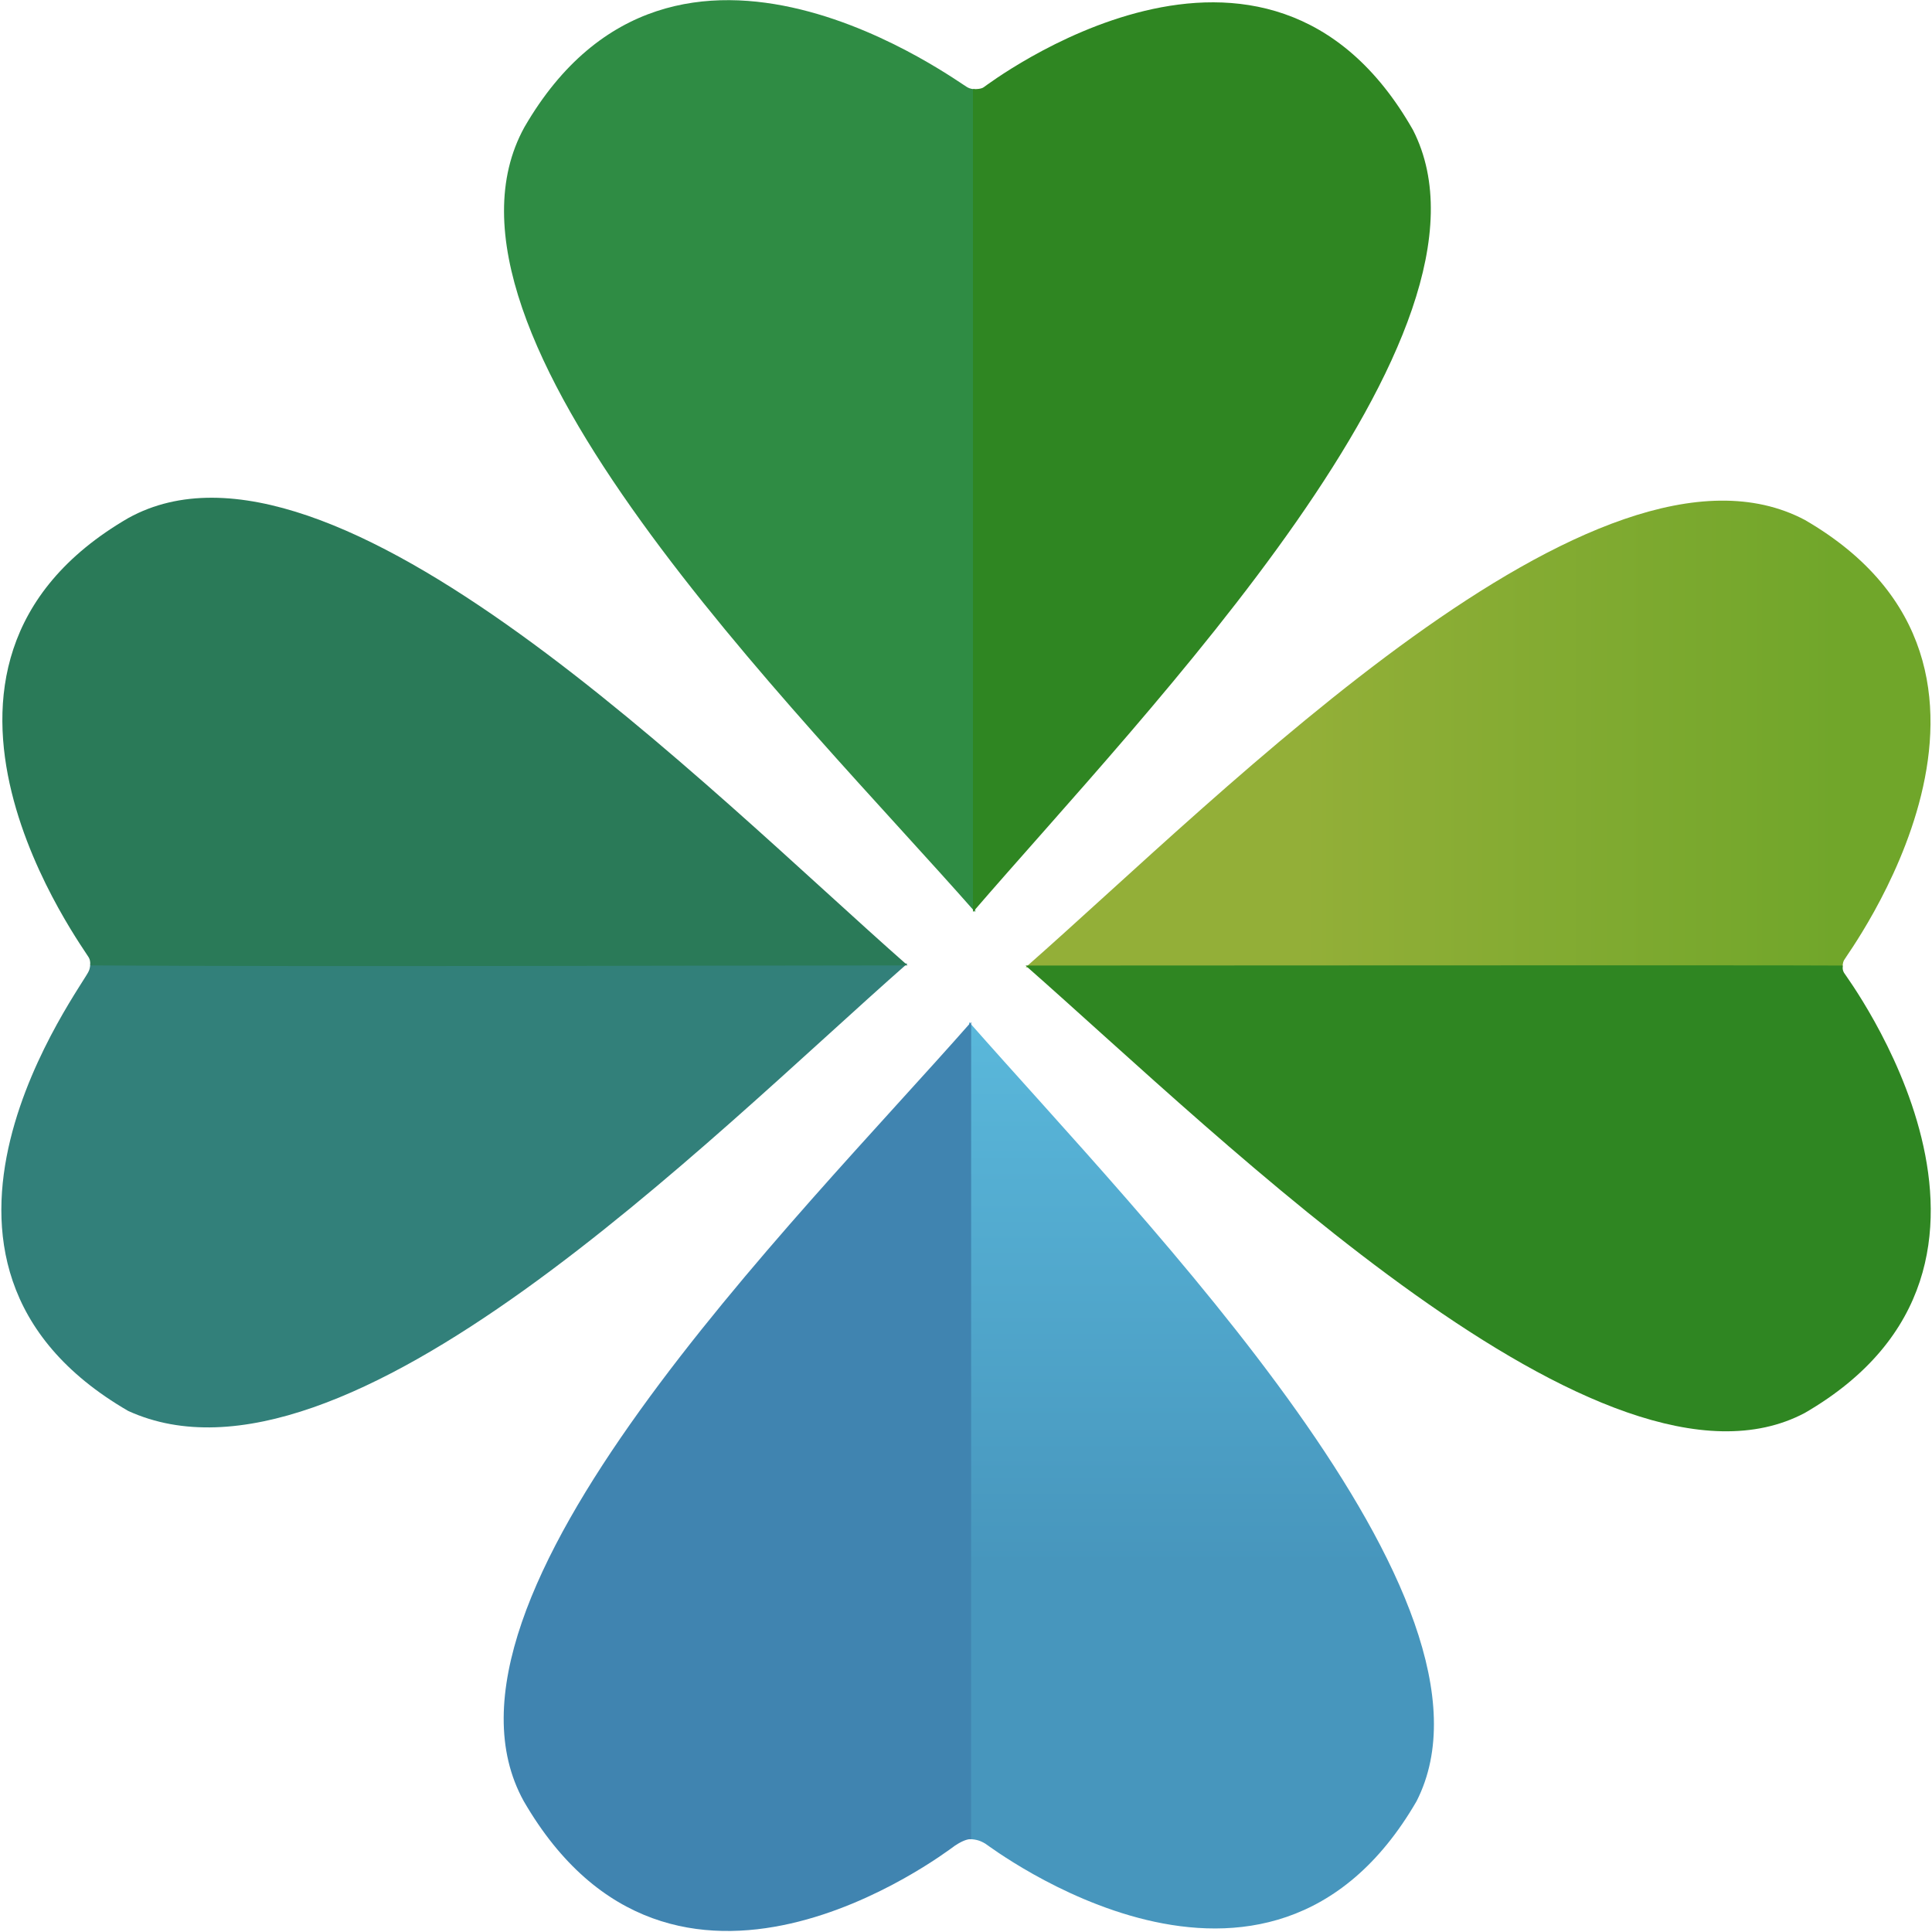
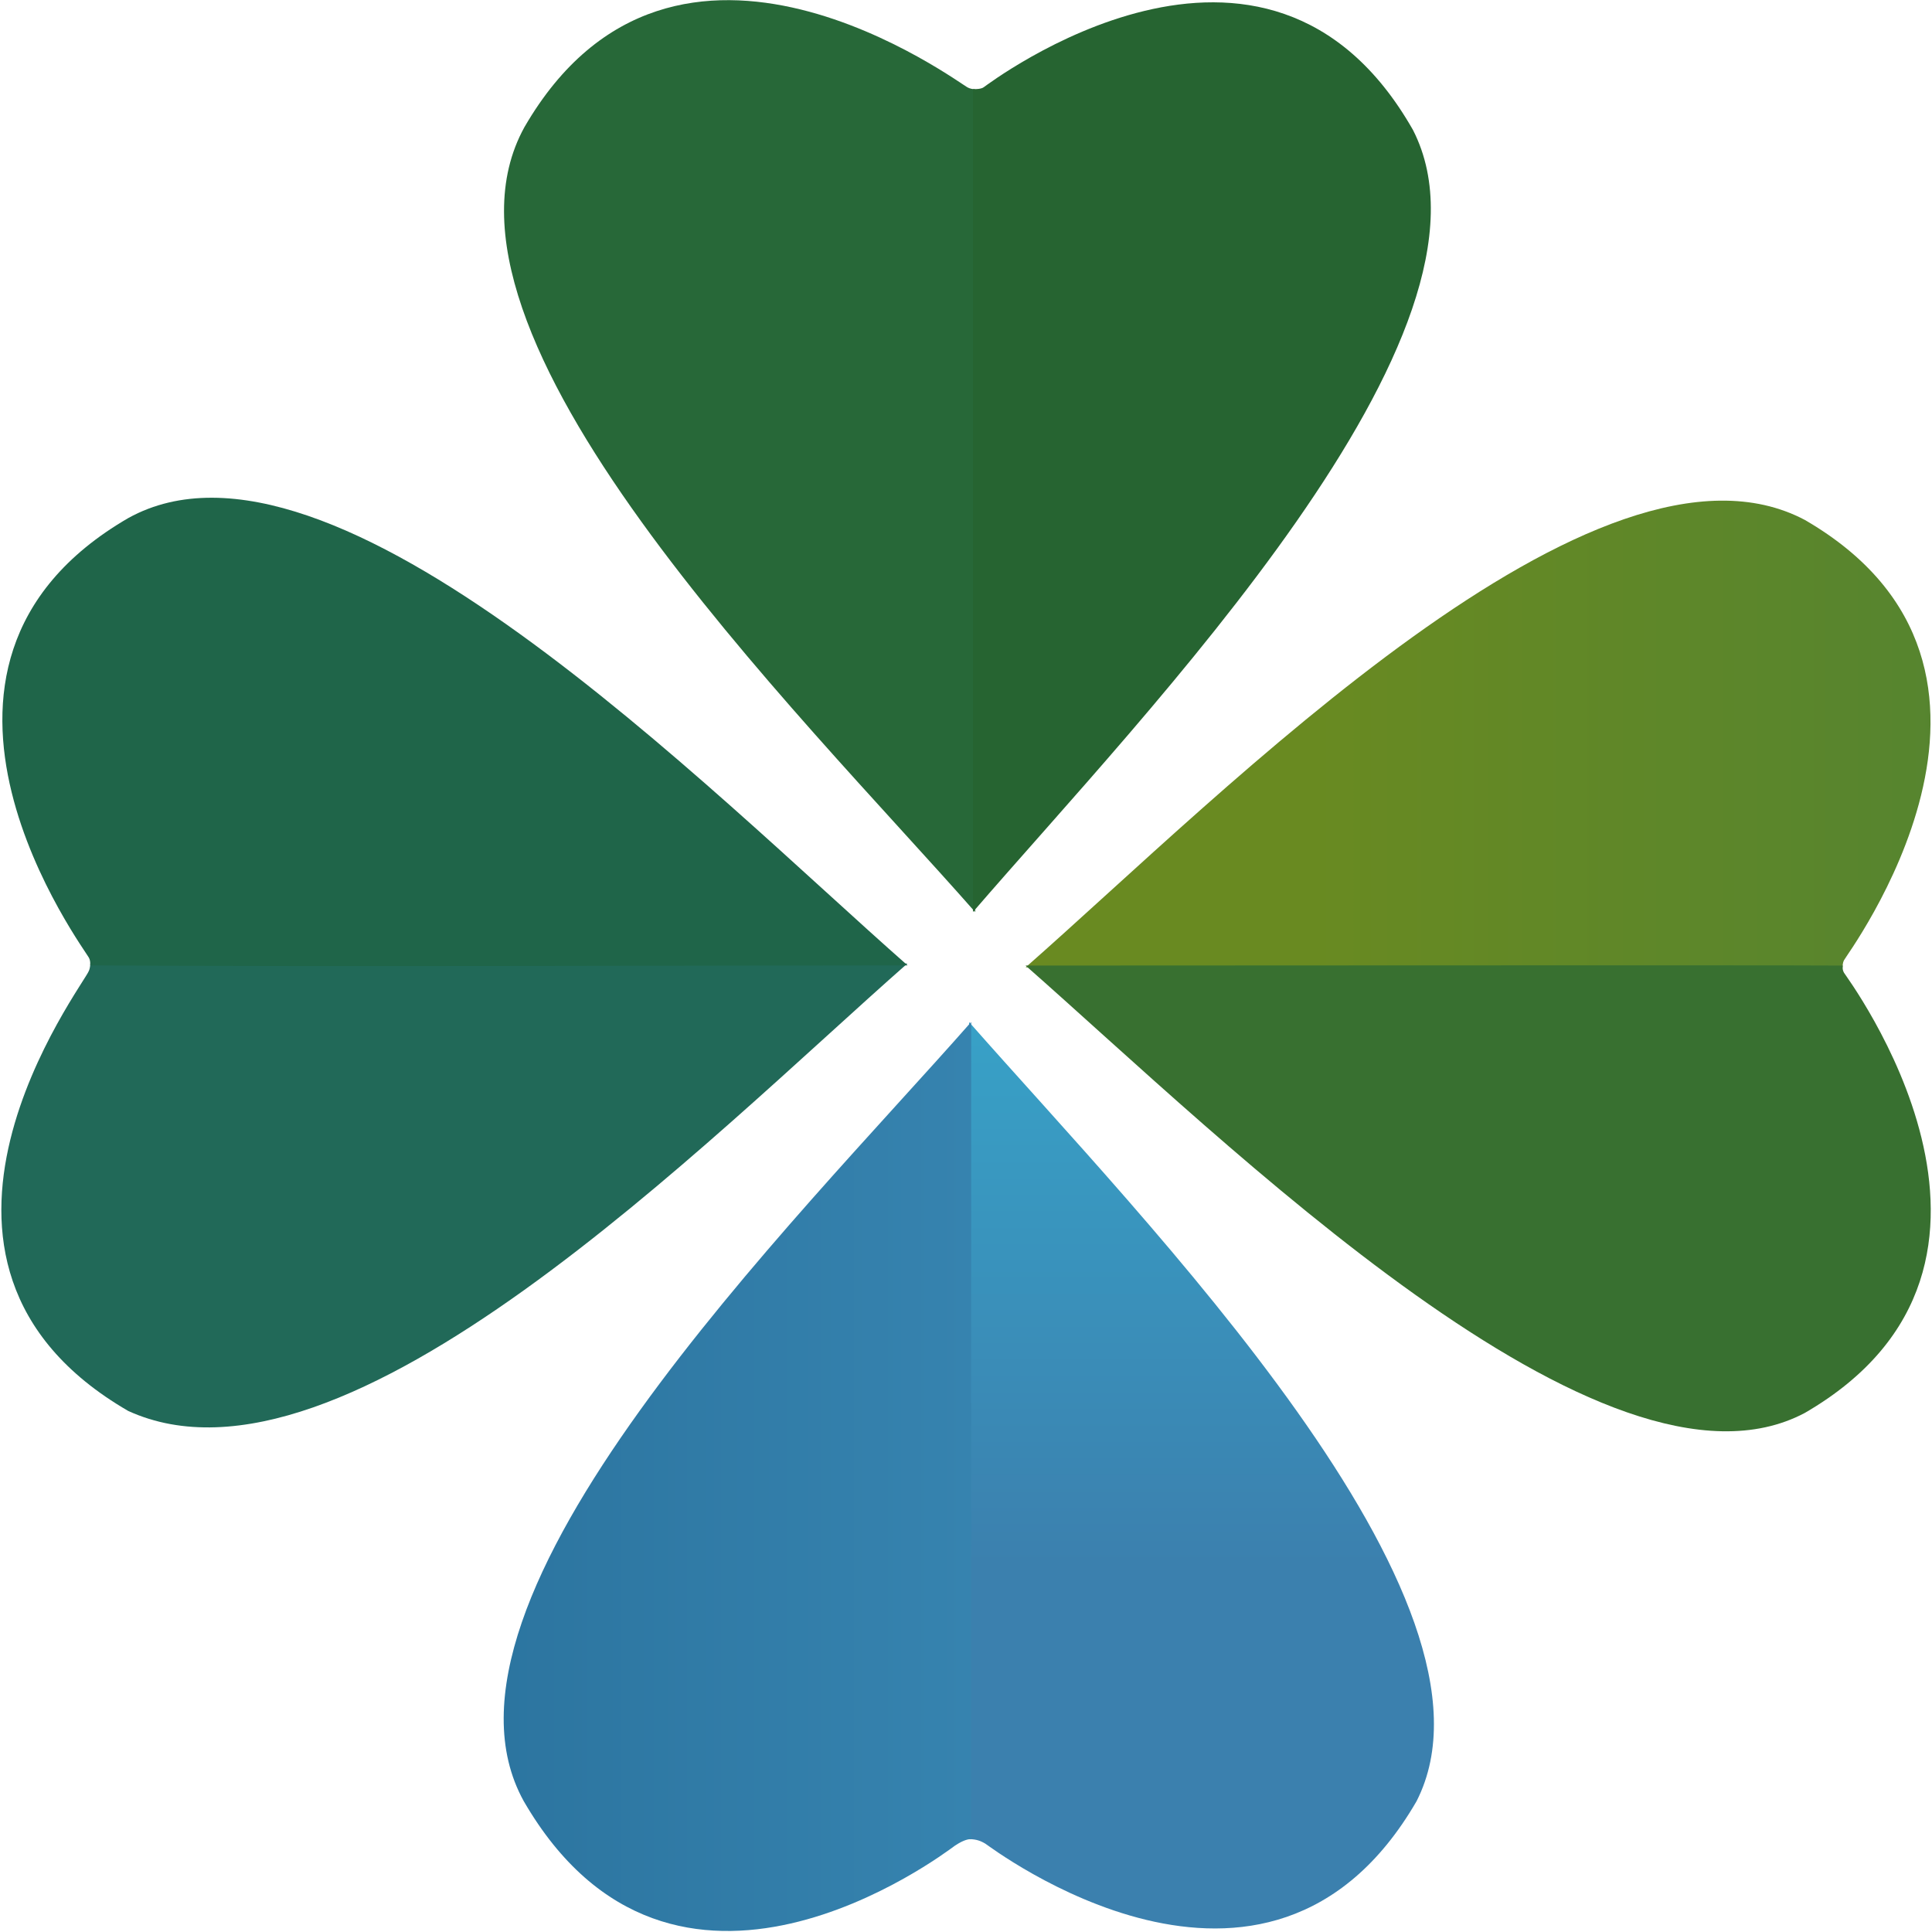
<svg xmlns="http://www.w3.org/2000/svg" id="misyst-logo" version="1.1" viewBox="0 0 171 171">
  <defs>
    <linearGradient id="gradient-1-0" x1="20.559" x2="20.559" y2="80.371" gradientTransform="rotate(90 130.79 65.19)" gradientUnits="userSpaceOnUse">
-       <stop stop-color="#70a62a" offset=".4" />
-       <stop stop-color="#93af38" offset="1" />
+       <stop stop-color="#4e8235" offset="0" />
+       <stop stop-color="#698a21" offset="1" />
    </linearGradient>
    <linearGradient id="gradient-2-0" x1="105.67" x2="105.67" y1="90.331" y2="170.52" gradientTransform="rotate(180 106.11 130.34)" gradientUnits="userSpaceOnUse">
-       <stop stop-color="#4796bd" offset=".4" />
-       <stop stop-color="#5ab8db" offset="1" />
+       <stop stop-color="#3b80ae" offset=".4" />
+       <stop stop-color="#38a1c7" offset="1" />
+     </linearGradient>
+     <linearGradient id="linearGradient13" x1="44.853" x2="86.23" y1="130.4" y2="130.4" gradientUnits="userSpaceOnUse">
+       <stop stop-color="#2c75a0" offset="0" />
+       <stop stop-color="#3683af" offset="1" />
    </linearGradient>
  </defs>
  <g transform="translate(0)">
    <g transform="translate(-.27213 .28257)">
      <path d="m91.05 85.336c17.665-15.535 50.709-49.249 68.966-39.6 22.811 13.22 3.473 38.772 3.473 38.963-0.043 0.093-0.128 0.227-0.128 0.633-8.921 0-64.668 4e-3 -72.311 4e-3z" fill="url(#gradient-1-0)" />
-       <path d="m91.044 85.178c17.665 15.535 51.311 48.949 68.966 39.6 22.811-13.22 3.58-38.728 3.474-38.963-0.124-0.228-0.121-0.33-0.121-0.637-6.616-0.047-62.555 2e-3 -72.319 0z" fill="#2f8622ff" />
+       <path d="m91.044 85.178c17.665 15.535 51.311 48.949 68.966 39.6 22.811-13.22 3.58-38.728 3.474-38.963-0.124-0.228-0.121-0.33-0.121-0.637-6.616-0.047-62.555 2e-3 -72.319 0z" fill="#387030" />
      <path d="m86.048 90.181c15.535 17.664 48.648 51.235 39.6 68.966-13.22 22.81-37.85 3.932-38.172 3.746-0.334-0.193-0.726-0.394-1.428-0.394-0.056-7.86 2e-3 -63.262 0-72.318z" fill="url(#gradient-2-0)" />
-       <path d="m86.23 90.174c-15.535 17.665-49.496 51.093-39.6 68.966 13.22 22.81 37.055 4.746 38.145 3.948 0.443-0.301 1.003-0.596 1.447-0.596 0-9.098 0.006-61.495 0.008-72.318z" fill="#4084b0" />
-       <path d="m80.584 84.998c-17.665 15.535-49.807 48.347-68.967 39.6-22.81-13.22-3.861-37.773-3.473-38.963 0.062-0.129 0.121-0.422 0.121-0.637h72.319z" fill="#32807aff" />
-       <path d="m80.603 85.164c-17.665-15.535-50.935-49.549-68.966-39.6-22.811 13.22-3.596 38.503-3.474 38.963 0.093 0.176 0.101 0.432 0.101 0.637 18.635 0.134 62.045-2e-3 72.339 0z" fill="#2a7a58ff" />
-       <path d="m86.586 80.447c-15.652-17.796-49.921-51.312-39.897-69.477 13.319-22.98 38.792-3.623 39.255-3.5 0.177 0.094 0.432 0.145 0.638 0.145 0.135 18.773 0.002 62.461 0.004 72.831z" fill="#2f8c44ff" stroke-width="1.007" />
-       <path d="m86.389 80.437c15.28-17.724 48.07-51.342 38.949-69.208-13.003-22.886-37.712-3.975-37.981-3.803-0.225 0.184-0.752 0.186-0.969 0.18z" fill="#2f8622ff" stroke-width=".993" />
+       <path d="m86.23 90.174c-15.535 17.665-49.496 51.093-39.6 68.966 13.22 22.81 37.055 4.746 38.145 3.948 0.443-0.301 1.003-0.596 1.447-0.596 0-9.098 0.006-61.495 0.008-72.318z" fill="url(#linearGradient13)" />
+       <path d="m80.584 84.998c-17.665 15.535-49.807 48.347-68.967 39.6-22.81-13.22-3.861-37.773-3.473-38.963 0.062-0.129 0.121-0.422 0.121-0.637h72.319z" fill="#216958" />
+       <path d="m80.603 85.164c-17.665-15.535-50.935-49.549-68.966-39.6-22.811 13.22-3.596 38.503-3.474 38.963 0.093 0.176 0.101 0.432 0.101 0.637 18.635 0.134 62.045-2e-3 72.339 0z" fill="#1f6549" />
+       <path d="m86.586 80.447c-15.652-17.796-49.921-51.312-39.897-69.477 13.319-22.98 38.792-3.623 39.255-3.5 0.177 0.094 0.432 0.145 0.638 0.145 0.135 18.773 0.002 62.461 0.004 72.831z" fill="#276838" stroke-width="1.007" />
+       <path d="m86.389 80.437c15.28-17.724 48.07-51.342 38.949-69.208-13.003-22.886-37.712-3.975-37.981-3.803-0.225 0.184-0.752 0.186-0.969 0.18z" fill="#266431" stroke-width=".993" />
    </g>
  </g>
</svg>
